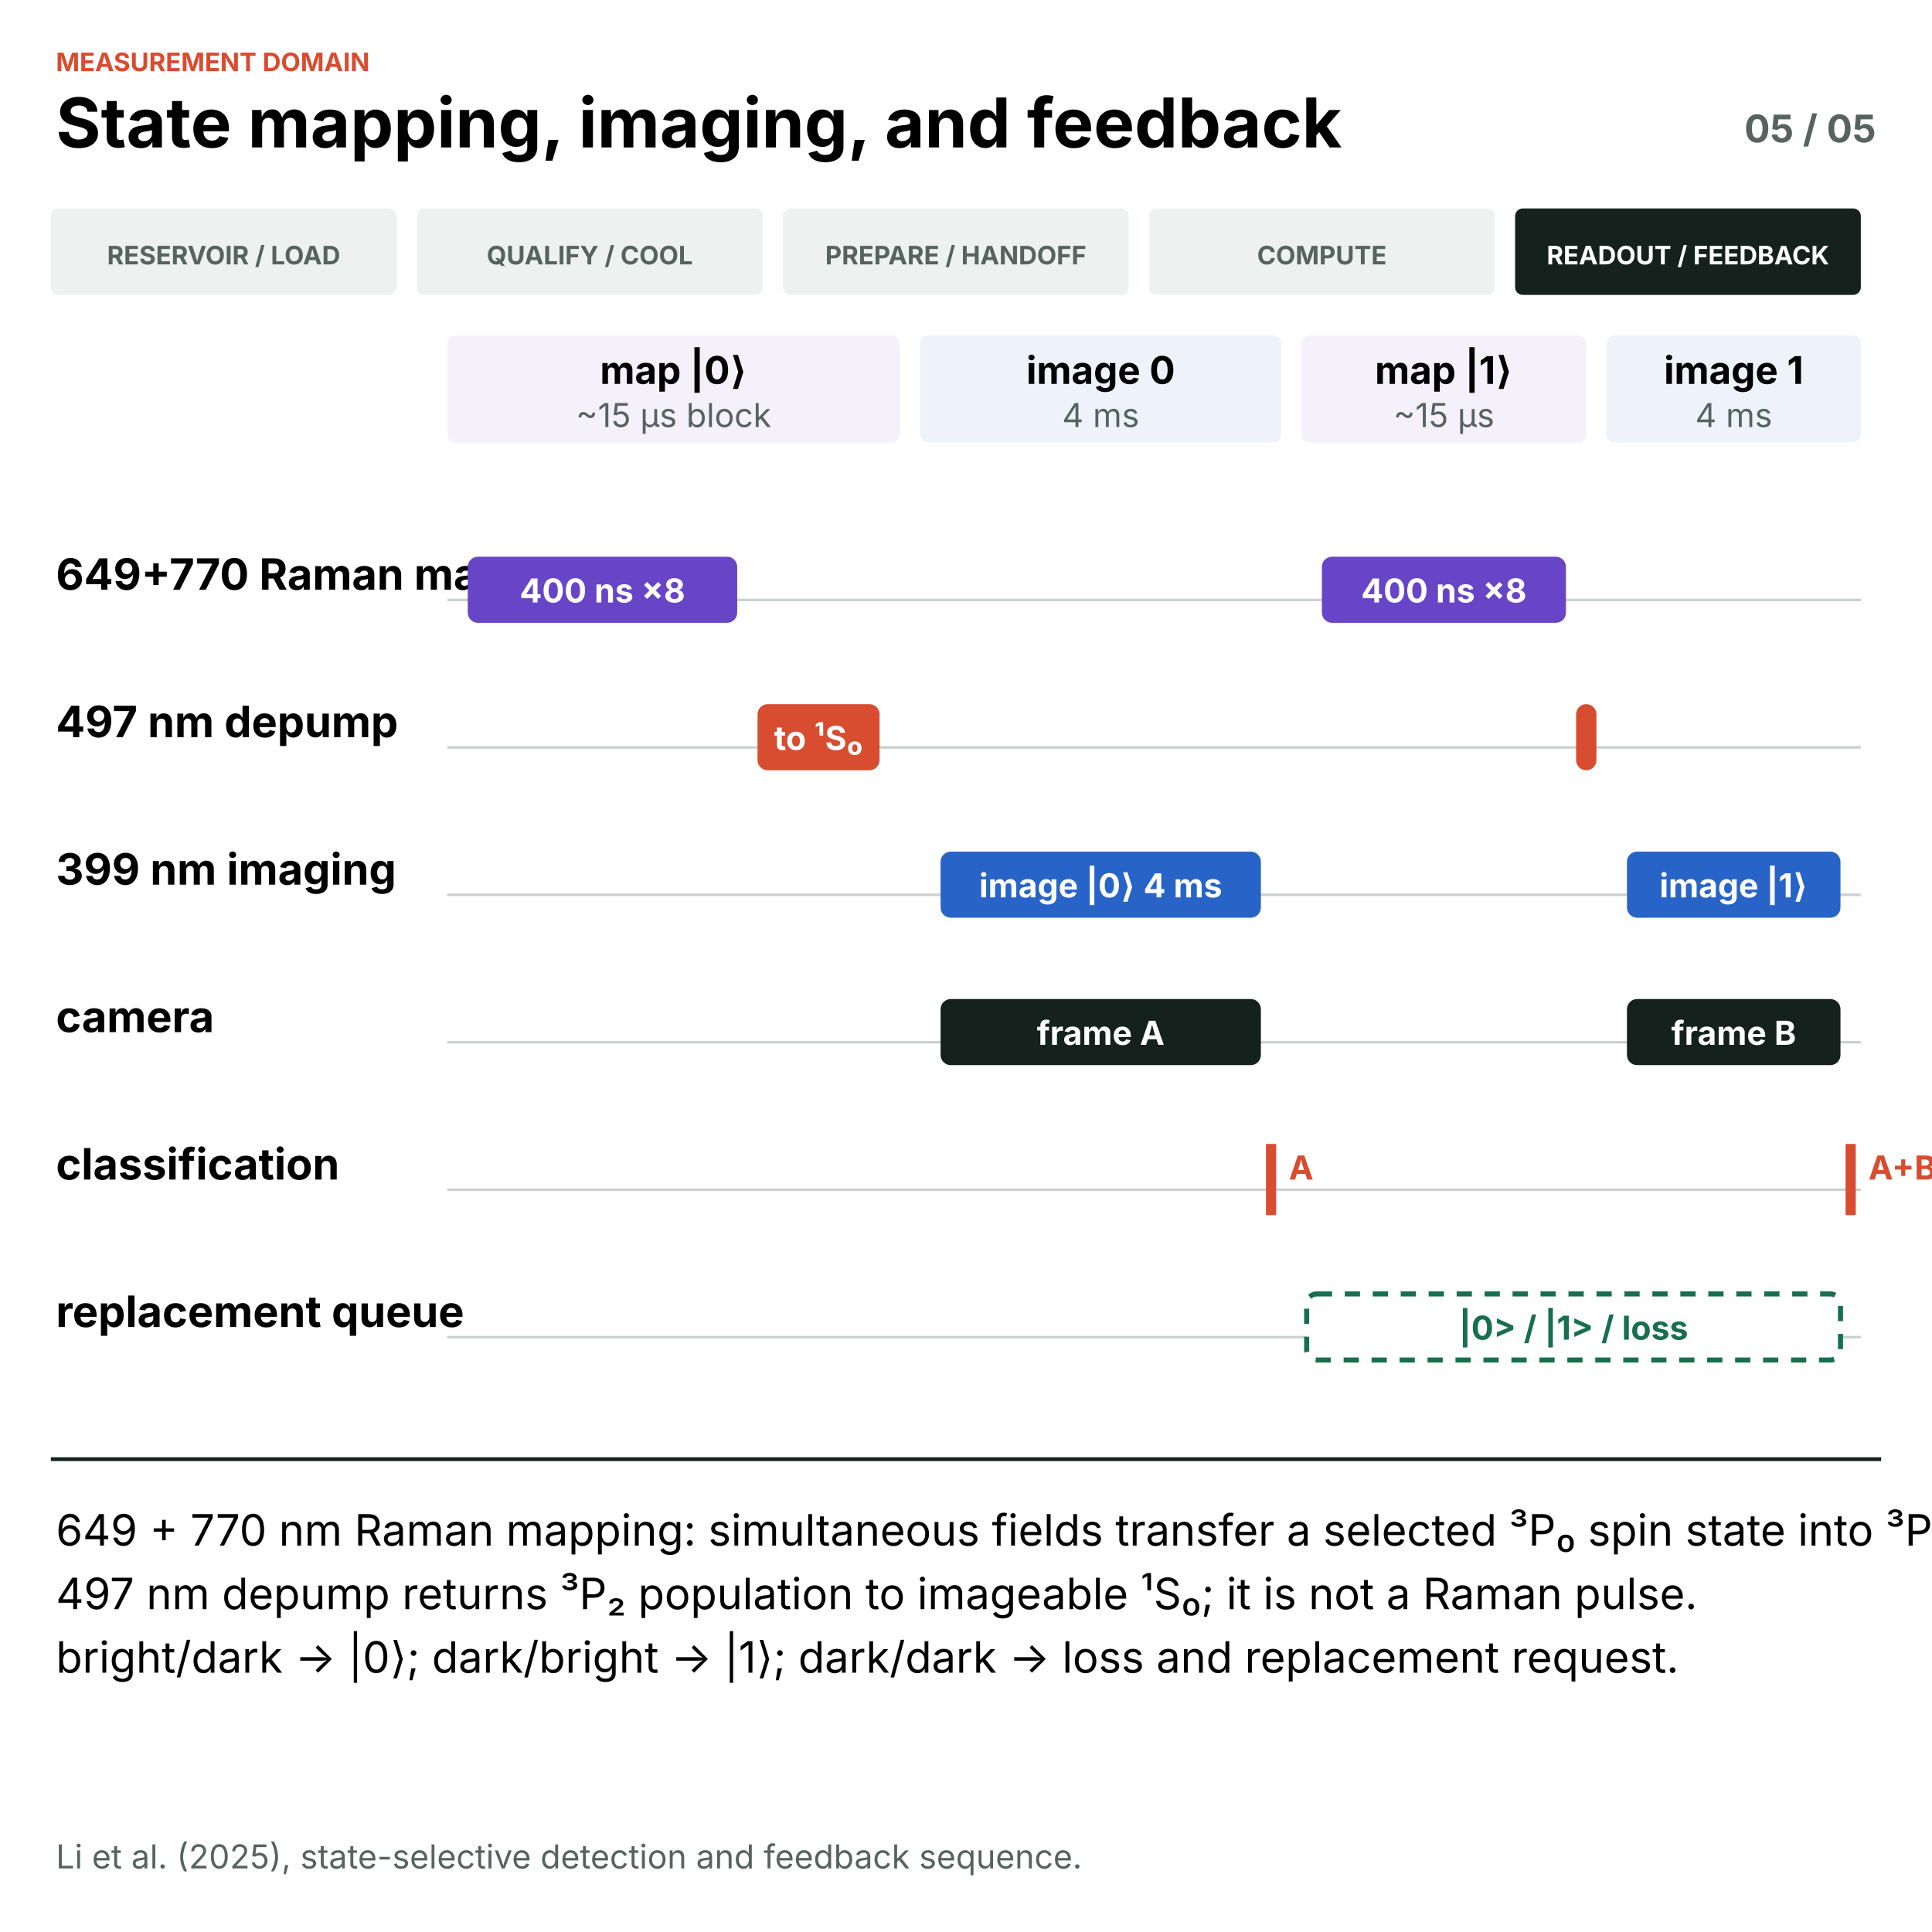
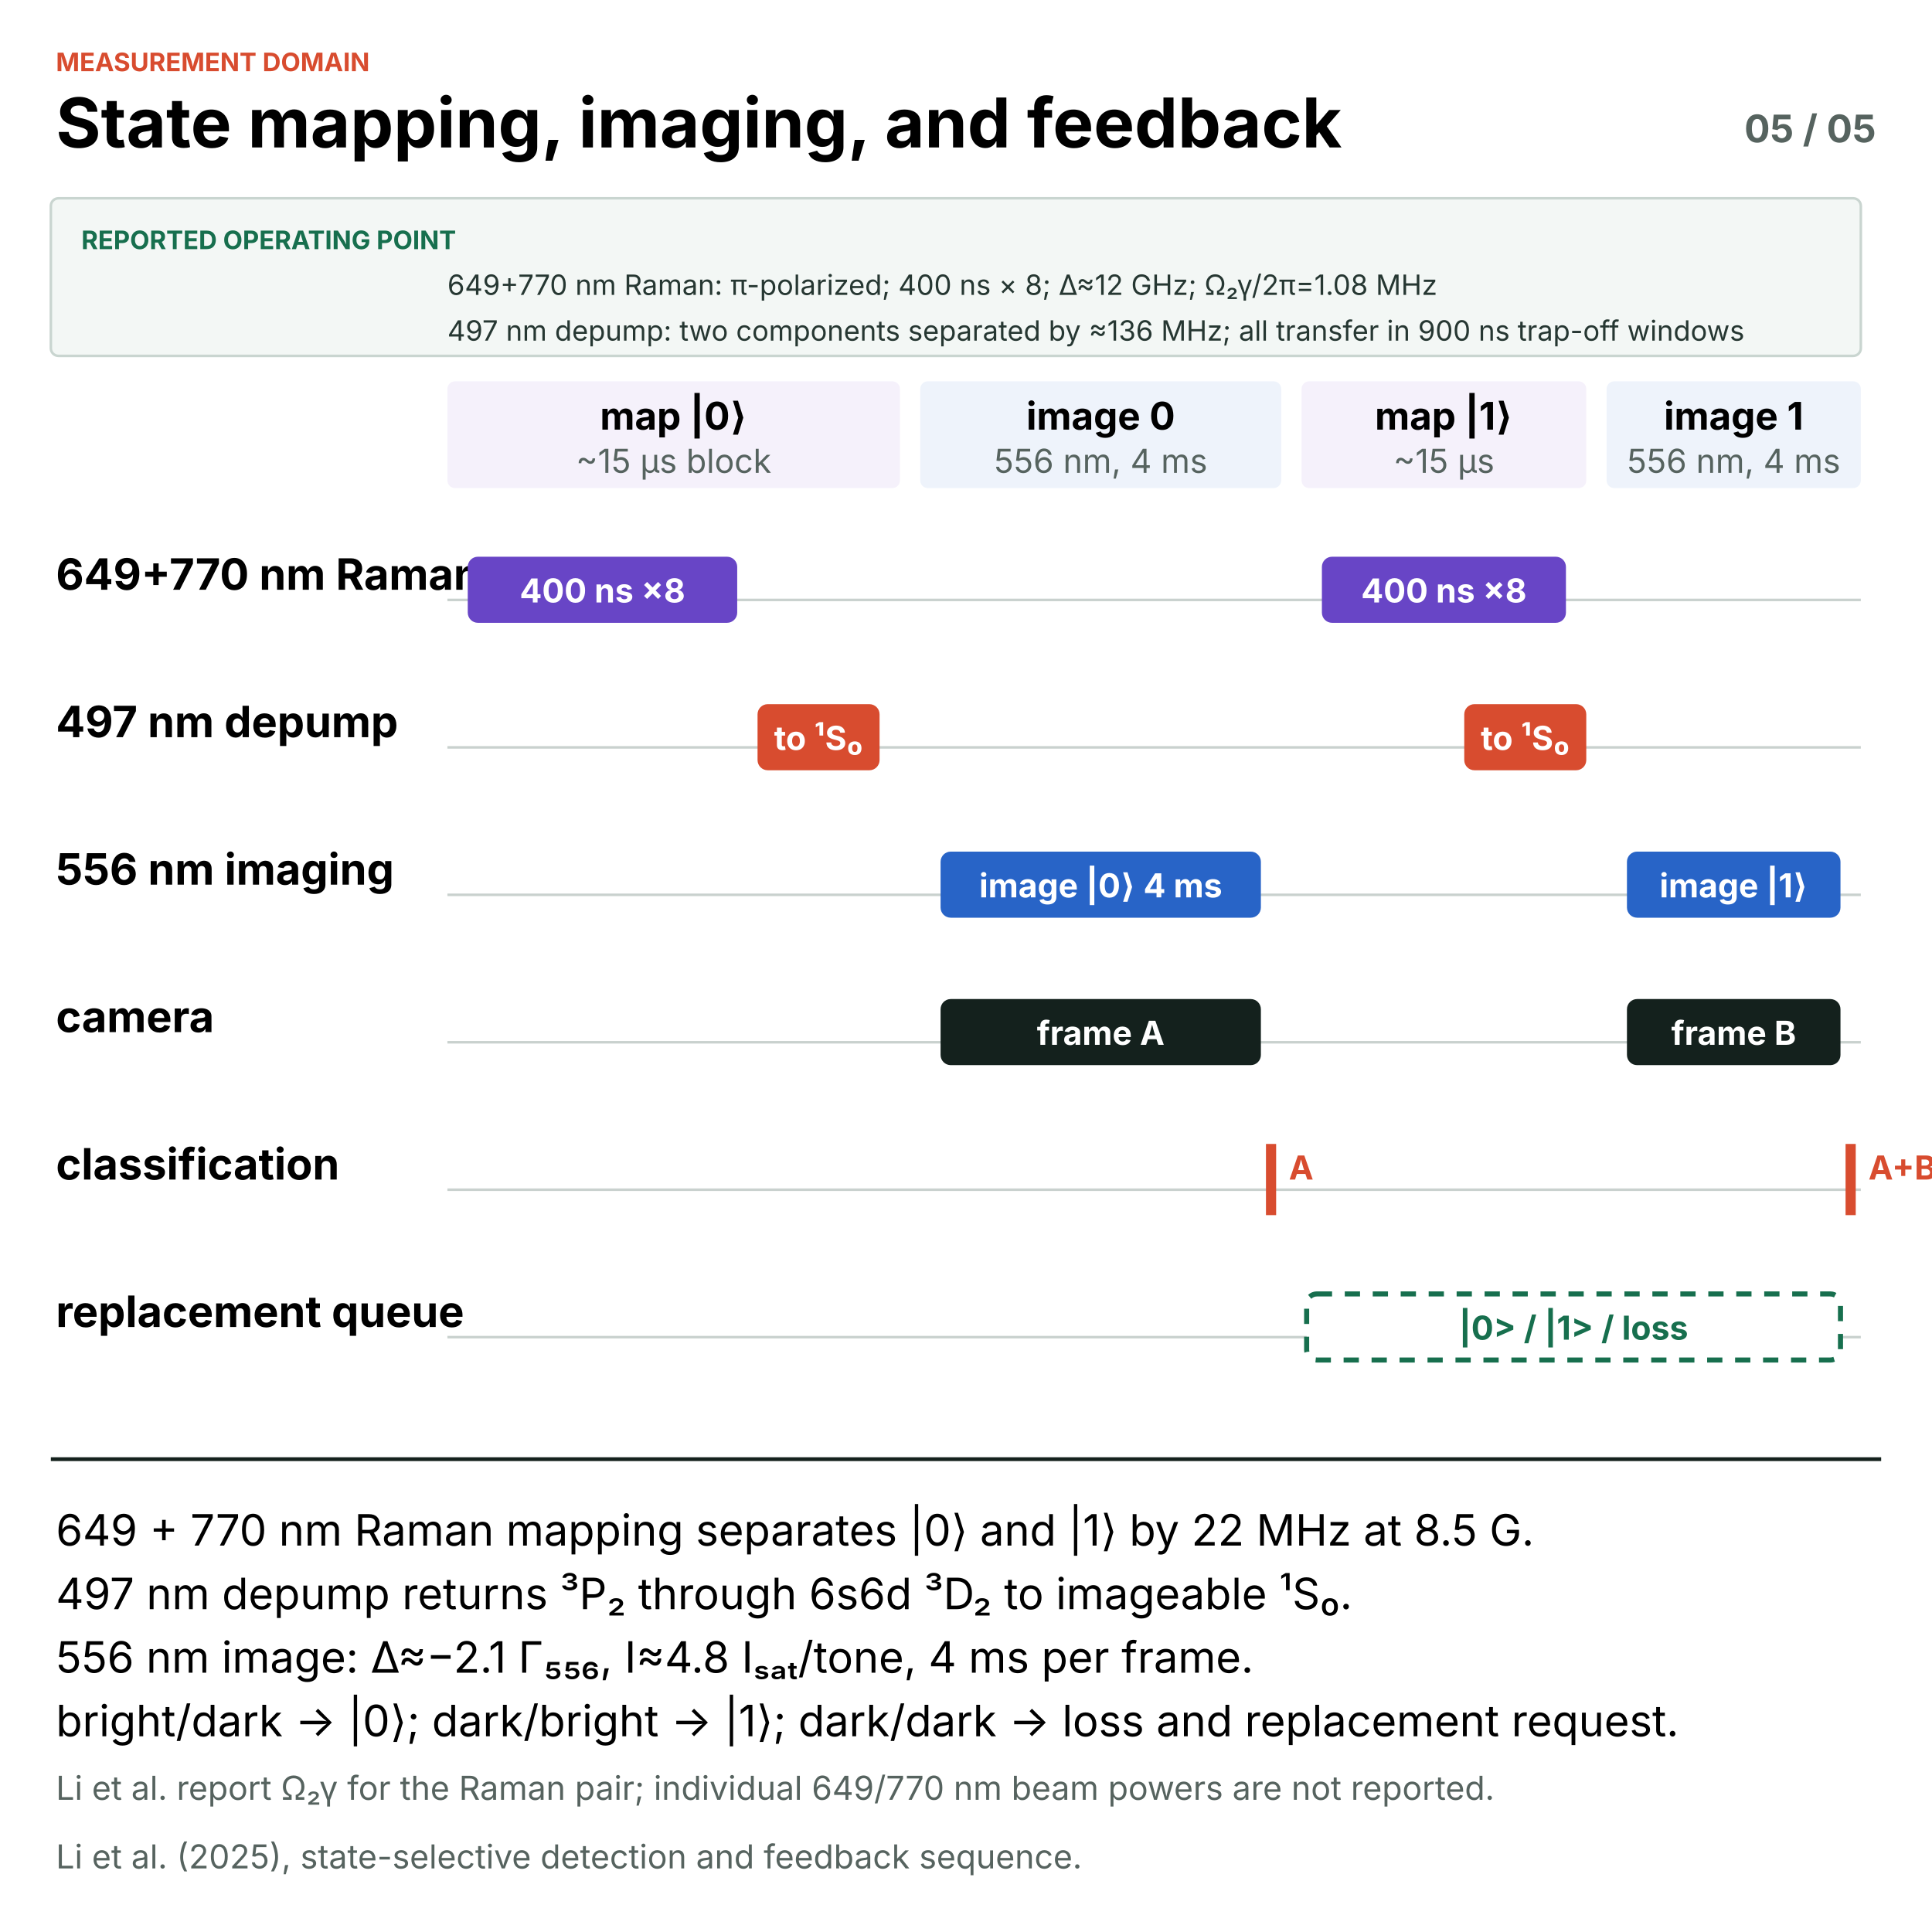
<svg xmlns="http://www.w3.org/2000/svg" width="760" height="760" viewBox="0 0 760 760" role="img" aria-labelledby="title description">
  <defs>
    <marker id="arrow" markerWidth="8" markerHeight="8" refX="7" refY="4" orient="auto">
      <path d="M0,0 L8,4 L0,8 Z" fill="#14211d" />
    </marker>
    <style>
    text { font-family: Inter, "Noto Sans", Arial, sans-serif; letter-spacing: 0; }
    .title { font-size: 27px; font-weight: 700; } .subtitle { font-size: 17px; }
-     .body { font-size: 17px; } .small { font-size: 15px; } .micro { font-size: 13px; } .stage { font-size: 10px; }
+     .body { font-size: 17px; } .small { font-size: 15px; } .micro { font-size: 13px; } .stage { font-size: 10px; } .param { font-size: 11px; }
  </style>
  </defs>
  <rect width="760" height="760" fill="#ffffff" />
  <text x="22" y="28" class="stage" fill="#d84c2f" font-weight="700">MEASUREMENT DOMAIN</text>
  <text x="22" y="58" class="title">State mapping, imaging, and feedback</text>
  <text x="738" y="56" class="small" text-anchor="end" fill="#56635f" font-weight="700">05 / 05</text>
-   <rect x="20" y="82" width="136" height="34" rx="3" fill="#edf1ef" stroke="none" />
-   <text x="88" y="104" class="stage" text-anchor="middle" fill="#56635f" font-weight="700">RESERVOIR / LOAD</text>
-   <rect x="164" y="82" width="136" height="34" rx="3" fill="#edf1ef" stroke="none" />
-   <text x="232" y="104" class="stage" text-anchor="middle" fill="#56635f" font-weight="700">QUALIFY / COOL</text>
-   <rect x="308" y="82" width="136" height="34" rx="3" fill="#edf1ef" stroke="none" />
-   <text x="376" y="104" class="stage" text-anchor="middle" fill="#56635f" font-weight="700">PREPARE / HANDOFF</text>
-   <rect x="452" y="82" width="136" height="34" rx="3" fill="#edf1ef" stroke="none" />
-   <text x="520" y="104" class="stage" text-anchor="middle" fill="#56635f" font-weight="700">COMPUTE</text>
-   <rect x="596" y="82" width="136" height="34" rx="3" fill="#14211d" stroke="none" />
-   <text x="664" y="104" class="stage" text-anchor="middle" fill="#ffffff" font-weight="700">READOUT / FEEDBACK</text>
-   <rect x="176" y="132" width="178" height="42" rx="3" fill="#f5f1fb" stroke="none" />
-   <text x="265" y="151" class="small" text-anchor="middle" font-weight="700">map |0⟩</text>
-   <text x="265" y="168" class="micro" text-anchor="middle" fill="#56635f">~15 µs block</text>
-   <rect x="362" y="132" width="142" height="42" rx="3" fill="#eef3fb" stroke="none" />
-   <text x="433" y="151" class="small" text-anchor="middle" font-weight="700">image 0</text>
-   <text x="433" y="168" class="micro" text-anchor="middle" fill="#56635f">4 ms</text>
-   <rect x="512" y="132" width="112" height="42" rx="3" fill="#f5f1fb" stroke="none" />
-   <text x="568" y="151" class="small" text-anchor="middle" font-weight="700">map |1⟩</text>
-   <text x="568" y="168" class="micro" text-anchor="middle" fill="#56635f">~15 µs</text>
-   <rect x="632" y="132" width="100" height="42" rx="3" fill="#eef3fb" stroke="none" />
-   <text x="682" y="151" class="small" text-anchor="middle" font-weight="700">image 1</text>
-   <text x="682" y="168" class="micro" text-anchor="middle" fill="#56635f">4 ms</text>
-   <text x="22" y="232" class="body" font-weight="650">649+770 Raman map</text>
+   <rect x="20" y="78" width="712" height="62" rx="3" fill="#f3f7f5" stroke="#c9d5d0" />
+   <text x="32" y="98" class="stage" fill="#176f4e" font-weight="700">REPORTED OPERATING POINT</text>
+   <text x="176" y="116" class="param" fill="#263732">649+770 nm Raman: π-polarized; 400 ns × 8; Δ≈12 GHz; Ω₂γ/2π=1.08 MHz</text>
+   <text x="176" y="134" class="param" fill="#263732">497 nm depump: two components separated by ≈136 MHz; all transfer in 900 ns trap-off windows</text>
+   <rect x="176" y="150" width="178" height="42" rx="3" fill="#f5f1fb" stroke="none" />
+   <text x="265" y="169" class="small" text-anchor="middle" font-weight="700">map |0⟩</text>
+   <text x="265" y="186" class="micro" text-anchor="middle" fill="#56635f">~15 µs block</text>
+   <rect x="362" y="150" width="142" height="42" rx="3" fill="#eef3fb" stroke="none" />
+   <text x="433" y="169" class="small" text-anchor="middle" font-weight="700">image 0</text>
+   <text x="433" y="186" class="micro" text-anchor="middle" fill="#56635f">556 nm, 4 ms</text>
+   <rect x="512" y="150" width="112" height="42" rx="3" fill="#f5f1fb" stroke="none" />
+   <text x="568" y="169" class="small" text-anchor="middle" font-weight="700">map |1⟩</text>
+   <text x="568" y="186" class="micro" text-anchor="middle" fill="#56635f">~15 µs</text>
+   <rect x="632" y="150" width="100" height="42" rx="3" fill="#eef3fb" stroke="none" />
+   <text x="682" y="169" class="small" text-anchor="middle" font-weight="700">image 1</text>
+   <text x="682" y="186" class="micro" text-anchor="middle" fill="#56635f">556 nm, 4 ms</text>
+   <text x="22" y="232" class="body" font-weight="650">649+770 nm Raman</text>
  <line x1="176" y1="236" x2="732" y2="236" stroke="#c9d1ce" stroke-width="1" />
  <rect x="184" y="219" width="106" height="26" rx="4" fill="#6845c6" stroke="none" />
  <text x="237" y="237" class="micro" text-anchor="middle" fill="#fff" font-weight="700">400 ns ×8</text>
  <rect x="520" y="219" width="96" height="26" rx="4" fill="#6845c6" stroke="none" />
  <text x="568" y="237" class="micro" text-anchor="middle" fill="#fff" font-weight="700">400 ns ×8</text>
  <text x="22" y="290" class="body" font-weight="650">497 nm depump</text>
  <line x1="176" y1="294" x2="732" y2="294" stroke="#c9d1ce" stroke-width="1" />
  <rect x="298" y="277" width="48" height="26" rx="4" fill="#d84c2f" stroke="none" />
  <text x="322" y="295" class="micro" text-anchor="middle" fill="#fff" font-weight="700">to ¹S₀</text>
-   <rect x="620" y="277" width="8" height="26" rx="4" fill="#d84c2f" stroke="none" />
-   <text x="624" y="295" class="micro" text-anchor="middle" fill="#fff" font-weight="700" />
-   <text x="22" y="348" class="body" font-weight="650">399 nm imaging</text>
+   <rect x="576" y="277" width="48" height="26" rx="4" fill="#d84c2f" stroke="none" />
+   <text x="600" y="295" class="micro" text-anchor="middle" fill="#fff" font-weight="700">to ¹S₀</text>
+   <text x="22" y="348" class="body" font-weight="650">556 nm imaging</text>
  <line x1="176" y1="352" x2="732" y2="352" stroke="#c9d1ce" stroke-width="1" />
  <rect x="370" y="335" width="126" height="26" rx="4" fill="#2864c7" stroke="none" />
  <text x="433" y="353" class="micro" text-anchor="middle" fill="#fff" font-weight="700">image |0⟩ 4 ms</text>
  <rect x="640" y="335" width="84" height="26" rx="4" fill="#2864c7" stroke="none" />
  <text x="682" y="353" class="micro" text-anchor="middle" fill="#fff" font-weight="700">image |1⟩</text>
  <text x="22" y="406" class="body" font-weight="650">camera</text>
  <line x1="176" y1="410" x2="732" y2="410" stroke="#c9d1ce" stroke-width="1" />
  <rect x="370" y="393" width="126" height="26" rx="4" fill="#14211d" stroke="none" />
  <text x="433" y="411" class="micro" text-anchor="middle" fill="#fff" font-weight="700">frame A</text>
  <rect x="640" y="393" width="84" height="26" rx="4" fill="#14211d" stroke="none" />
  <text x="682" y="411" class="micro" text-anchor="middle" fill="#fff" font-weight="700">frame B</text>
  <text x="22" y="464" class="body" font-weight="650">classification</text>
  <line x1="176" y1="468" x2="732" y2="468" stroke="#c9d1ce" stroke-width="1" />
  <line x1="500" y1="450" x2="500" y2="478" stroke="#d84c2f" stroke-width="4" />
  <text x="507" y="464" class="micro" fill="#d84c2f" font-weight="700">A</text>
  <line x1="728" y1="450" x2="728" y2="478" stroke="#d84c2f" stroke-width="4" />
  <text x="735" y="464" class="micro" fill="#d84c2f" font-weight="700">A+B</text>
  <text x="22" y="522" class="body" font-weight="650">replacement queue</text>
  <line x1="176" y1="526" x2="732" y2="526" stroke="#c9d1ce" stroke-width="1" />
  <rect x="514" y="509" width="210" height="26" rx="4" fill="#fff" stroke="#176f4e" stroke-width="2" stroke-dasharray="6 5" />
  <text x="619" y="527" class="micro" text-anchor="middle" fill="#176f4e" font-weight="700">|0&gt; / |1&gt; / loss</text>
  <line x1="20" y1="574" x2="740" y2="574" stroke="#14211d" stroke-width="1.5" />
-   <text x="22" y="608" class="body">649 + 770 nm Raman mapping: simultaneous fields transfer a selected ³P₀ spin state into ³P₂.</text>
-   <text x="22" y="633" class="body">497 nm depump returns ³P₂ population to imageable ¹S₀; it is not a Raman pulse.</text>
-   <text x="22" y="658" class="body">bright/dark → |0⟩; dark/bright → |1⟩; dark/dark → loss and replacement request.</text>
+   <text x="22" y="608" class="body">649 + 770 nm Raman mapping separates |0⟩ and |1⟩ by 22 MHz at 8.5 G.</text>
+   <text x="22" y="633" class="body">497 nm depump returns ³P₂ through 6s6d ³D₂ to imageable ¹S₀.</text>
+   <text x="22" y="658" class="body">556 nm image: Δ≈−2.1 Γ₅₅₆, I≈4.8 Iₛₐₜ/tone, 4 ms per frame.</text>
+   <text x="22" y="683" class="body">bright/dark → |0⟩; dark/bright → |1⟩; dark/dark → loss and replacement request.</text>
+   <text x="22" y="708" class="micro" fill="#56635f">Li et al. report Ω₂γ for the Raman pair; individual 649/770 nm beam powers are not reported.</text>
  <text x="22" y="735" class="micro" fill="#56635f">Li et al. (2025), state-selective detection and feedback sequence.</text>
</svg>
